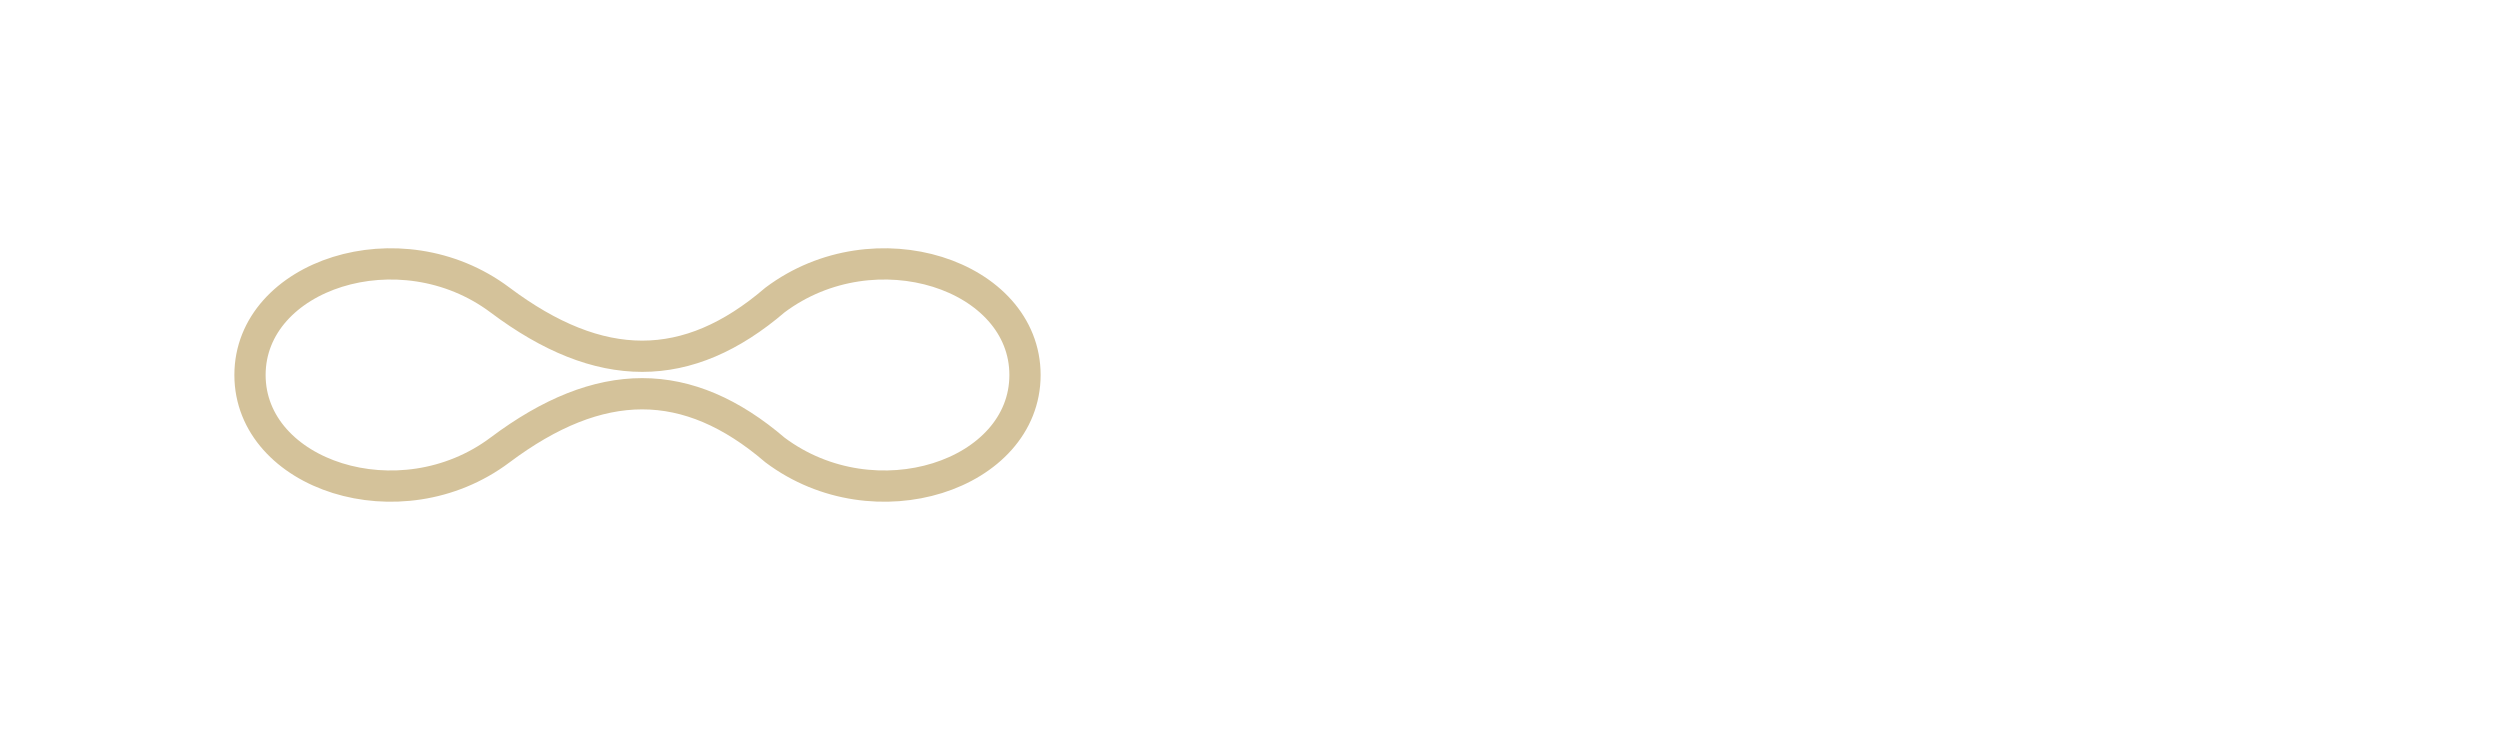
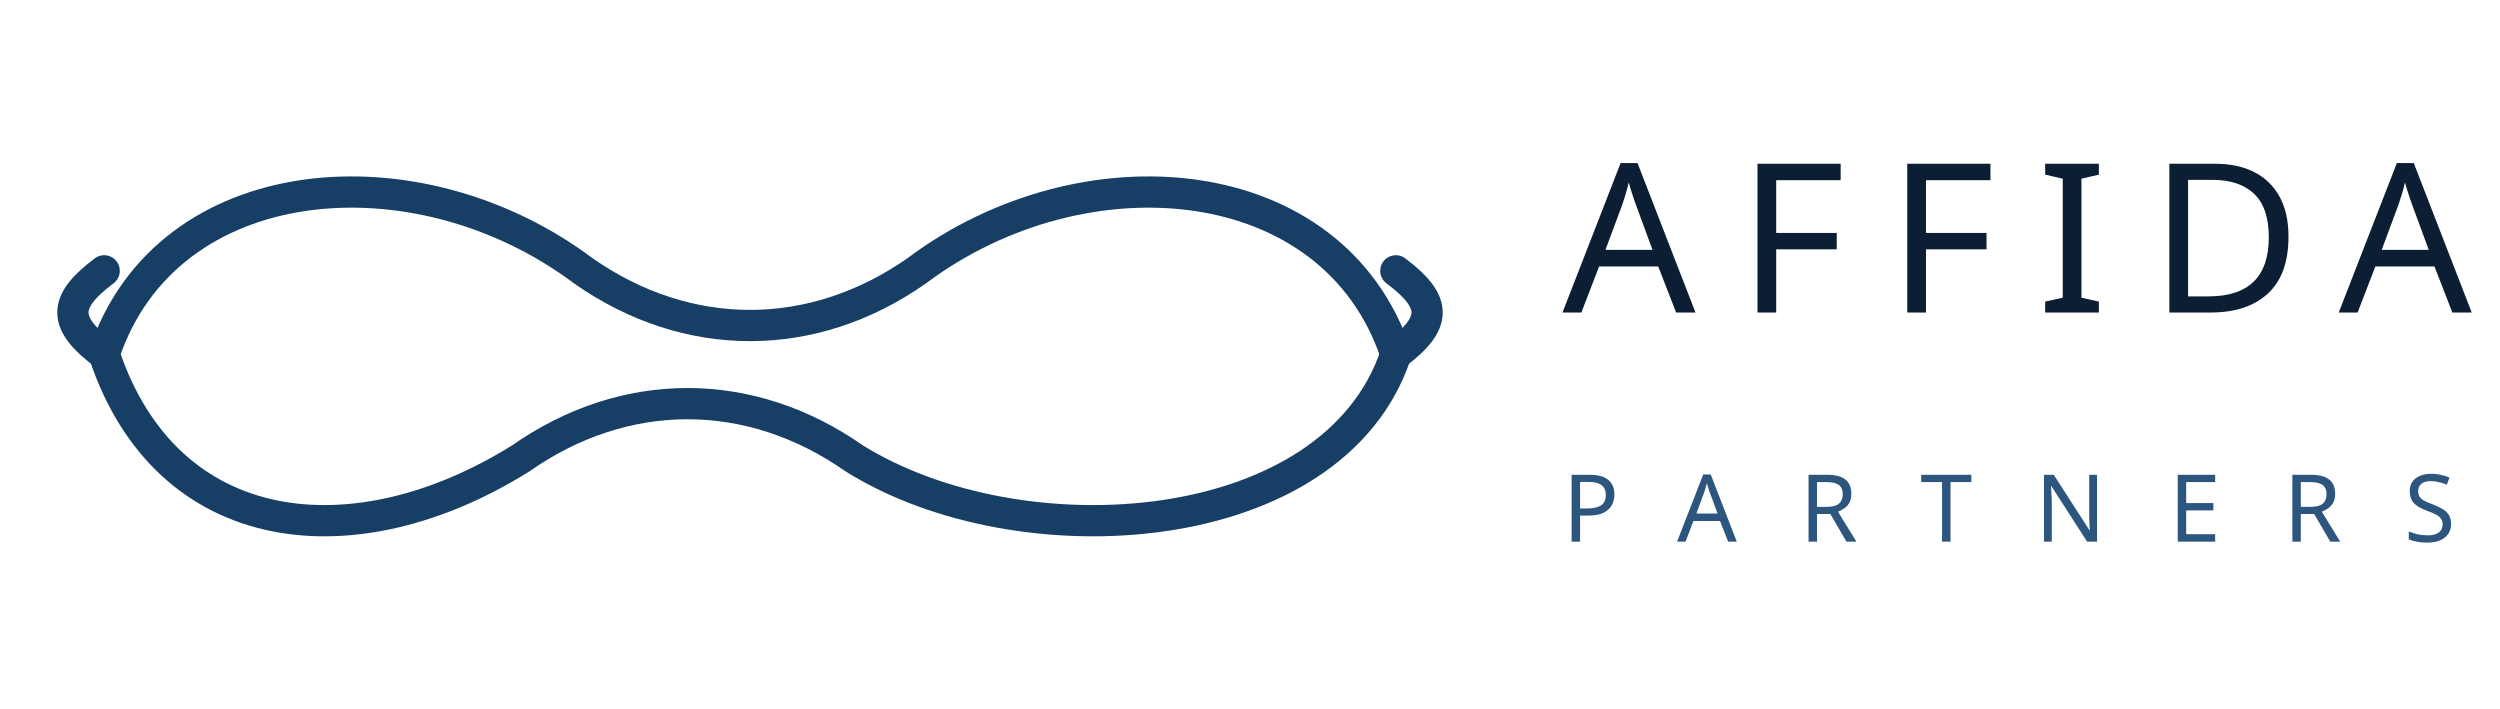
- <svg xmlns="http://www.w3.org/2000/svg" viewBox="0 0 200 60" fill="none">
-   <path d="M20 30 C 20 22, 32 18, 40 24 C 48 30, 55 30, 62 24 C 70 18, 82 22, 82 30 C 82 38, 70 42, 62 36 C 55 30, 48 30, 40 36 C 32 42, 20 38, 20 30 Z" stroke="#D4C29A" stroke-width="2.5" stroke-linecap="round" stroke-linejoin="round" />
+ <svg xmlns="http://www.w3.org/2000/svg" viewBox="0 0 240 68" fill="none">
+   <g transform="translate(0, 6)">
+     <path d="M10 28 C 16 10, 40 8, 56 20 C 66 27, 78 27, 88 20 C 104 8, 128 10, 134 28" stroke="#173F65" stroke-width="3" stroke-linecap="round" fill="none" />
+     <path d="M10 28 C 16 46, 34 48, 50 38 C 60 31, 72 31, 82 38 C 98 48, 128 46, 134 28" stroke="#173F65" stroke-width="3" stroke-linecap="round" fill="none" />
+     <path d="M134 20 C 138 23, 138 25, 134 28" stroke="#173F65" stroke-width="3" stroke-linecap="round" fill="none" />
+     <path d="M10 28 C 6 25, 6 23, 10 20" stroke="#173F65" stroke-width="3" stroke-linecap="round" fill="none" />
+   </g>
+   <text x="150" y="30" font-family="Montserrat, system-ui, sans-serif" font-size="20" font-weight="500" letter-spacing="4" fill="#0B1E33">AFFIDA</text>
+   <text x="150" y="52" font-family="Montserrat, system-ui, sans-serif" font-size="9" font-weight="300" letter-spacing="6" fill="#2C567E">PARTNERS</text>
</svg>
